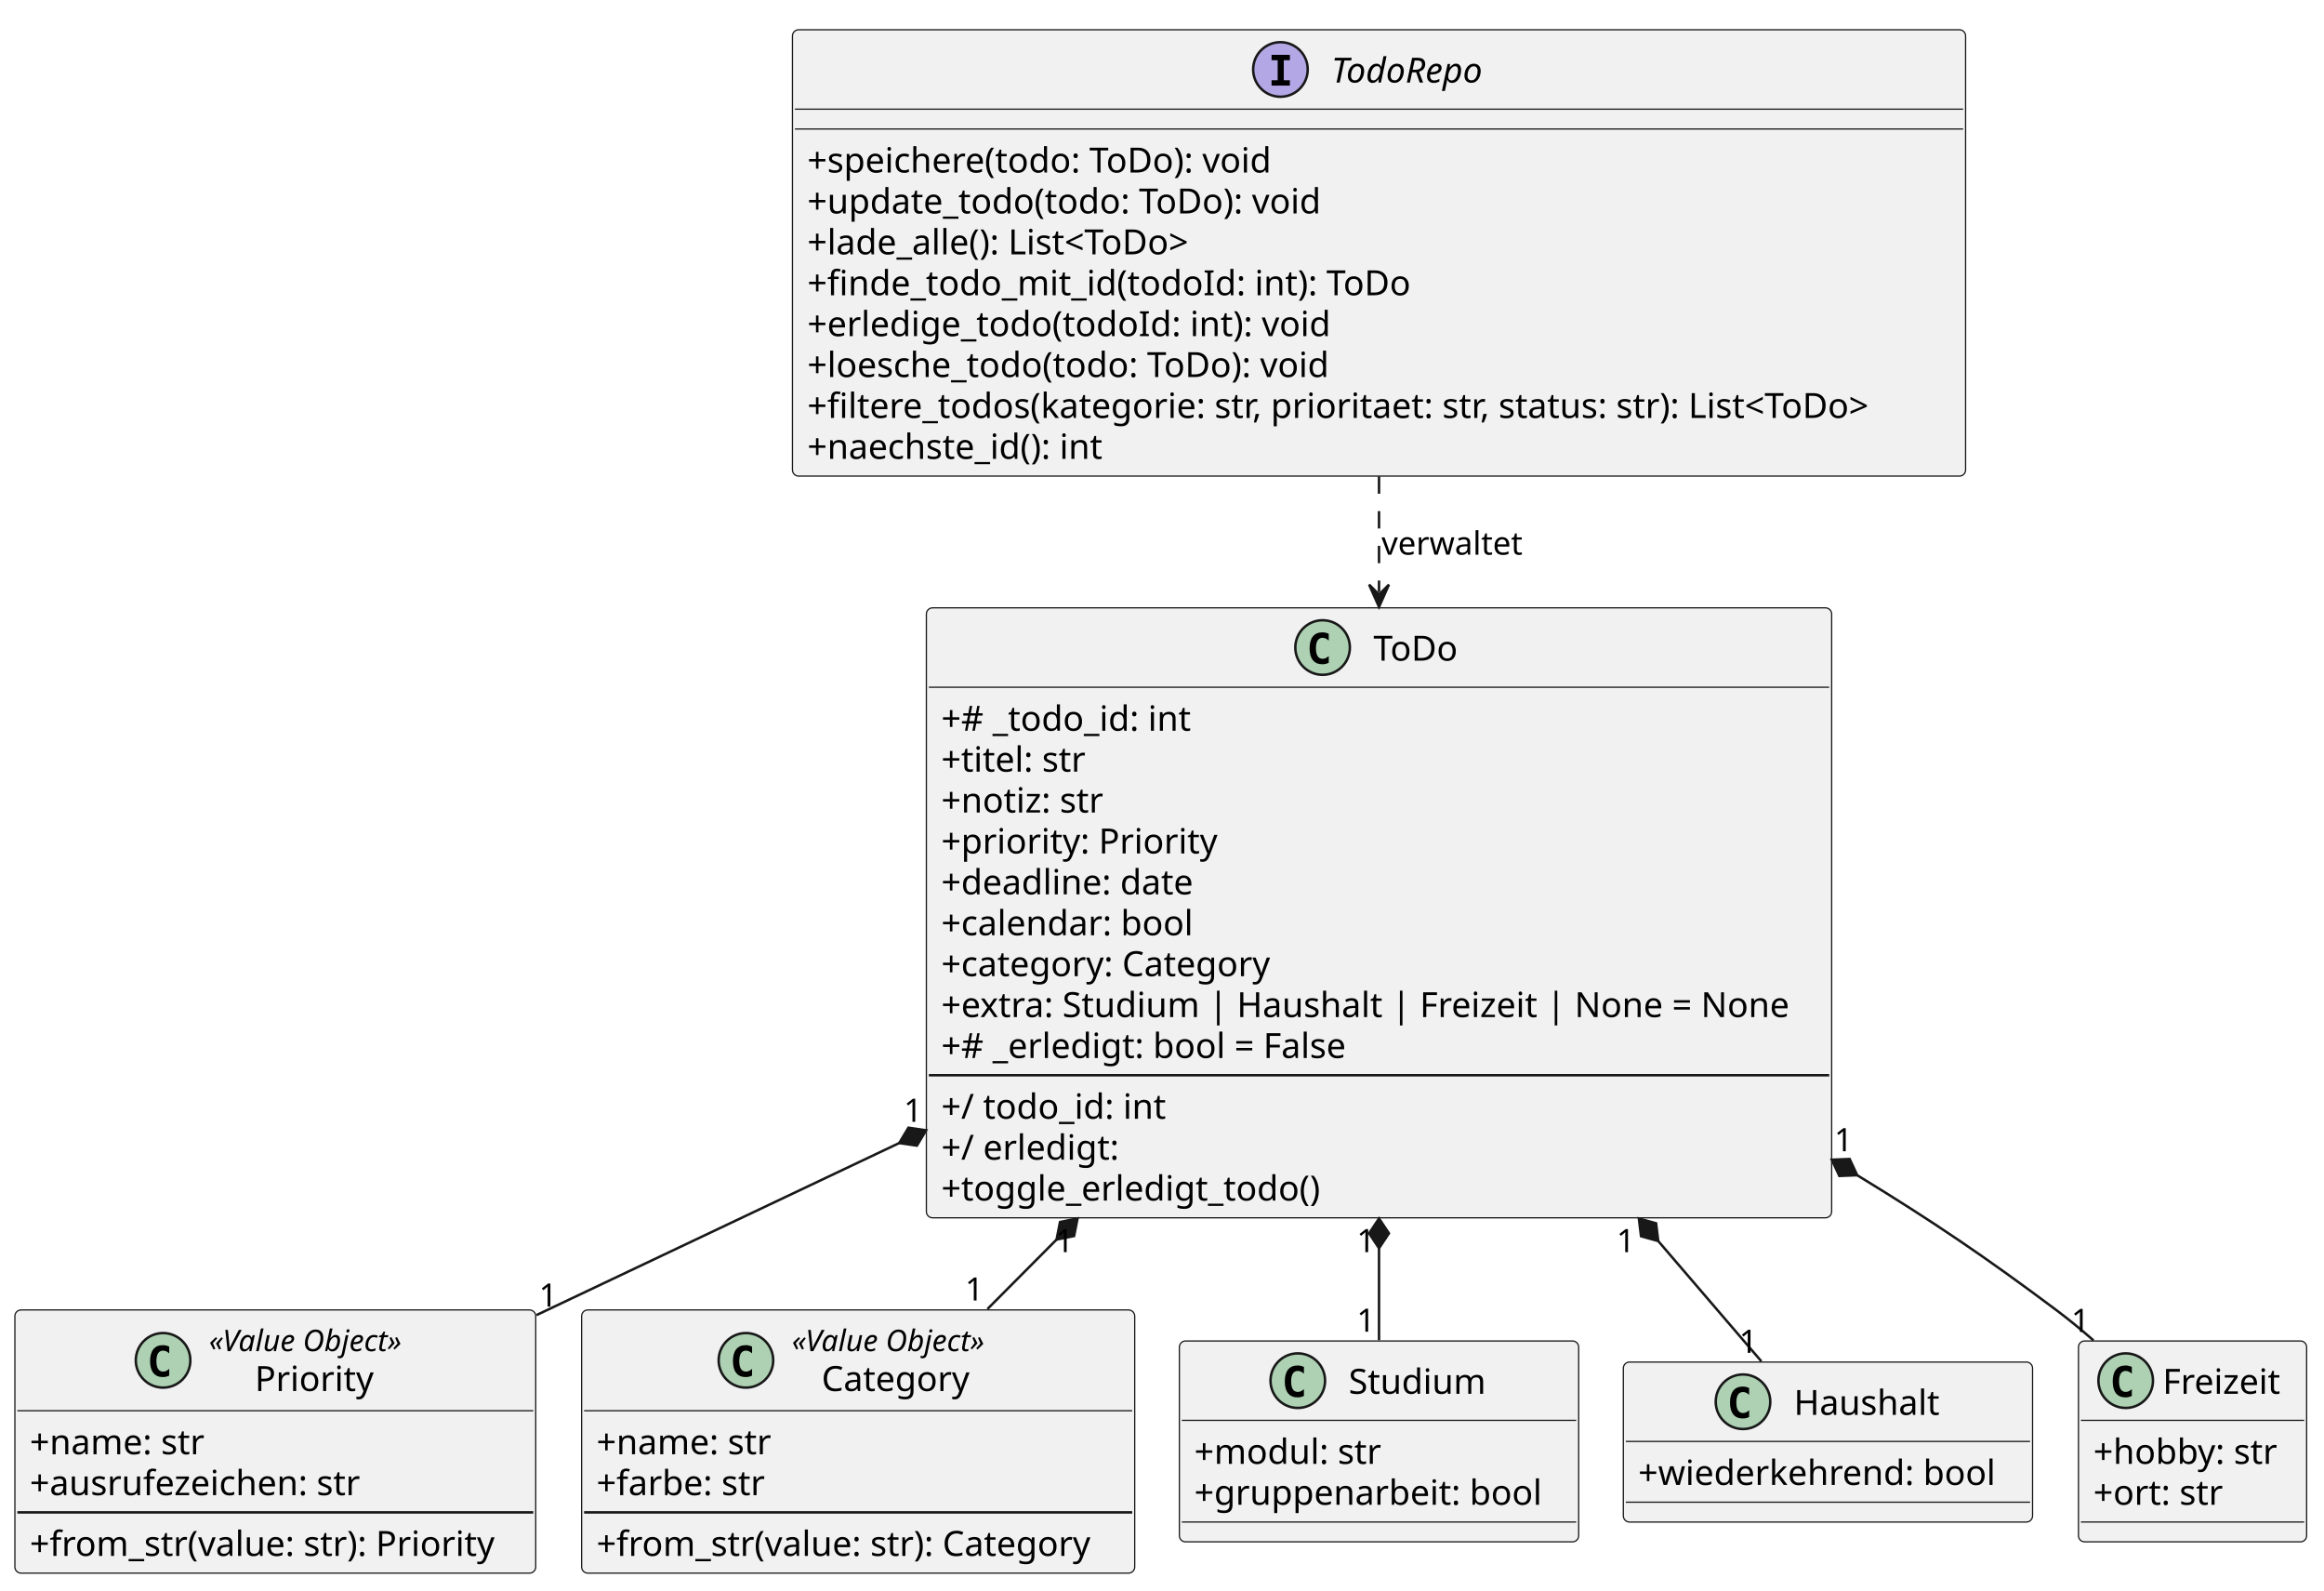
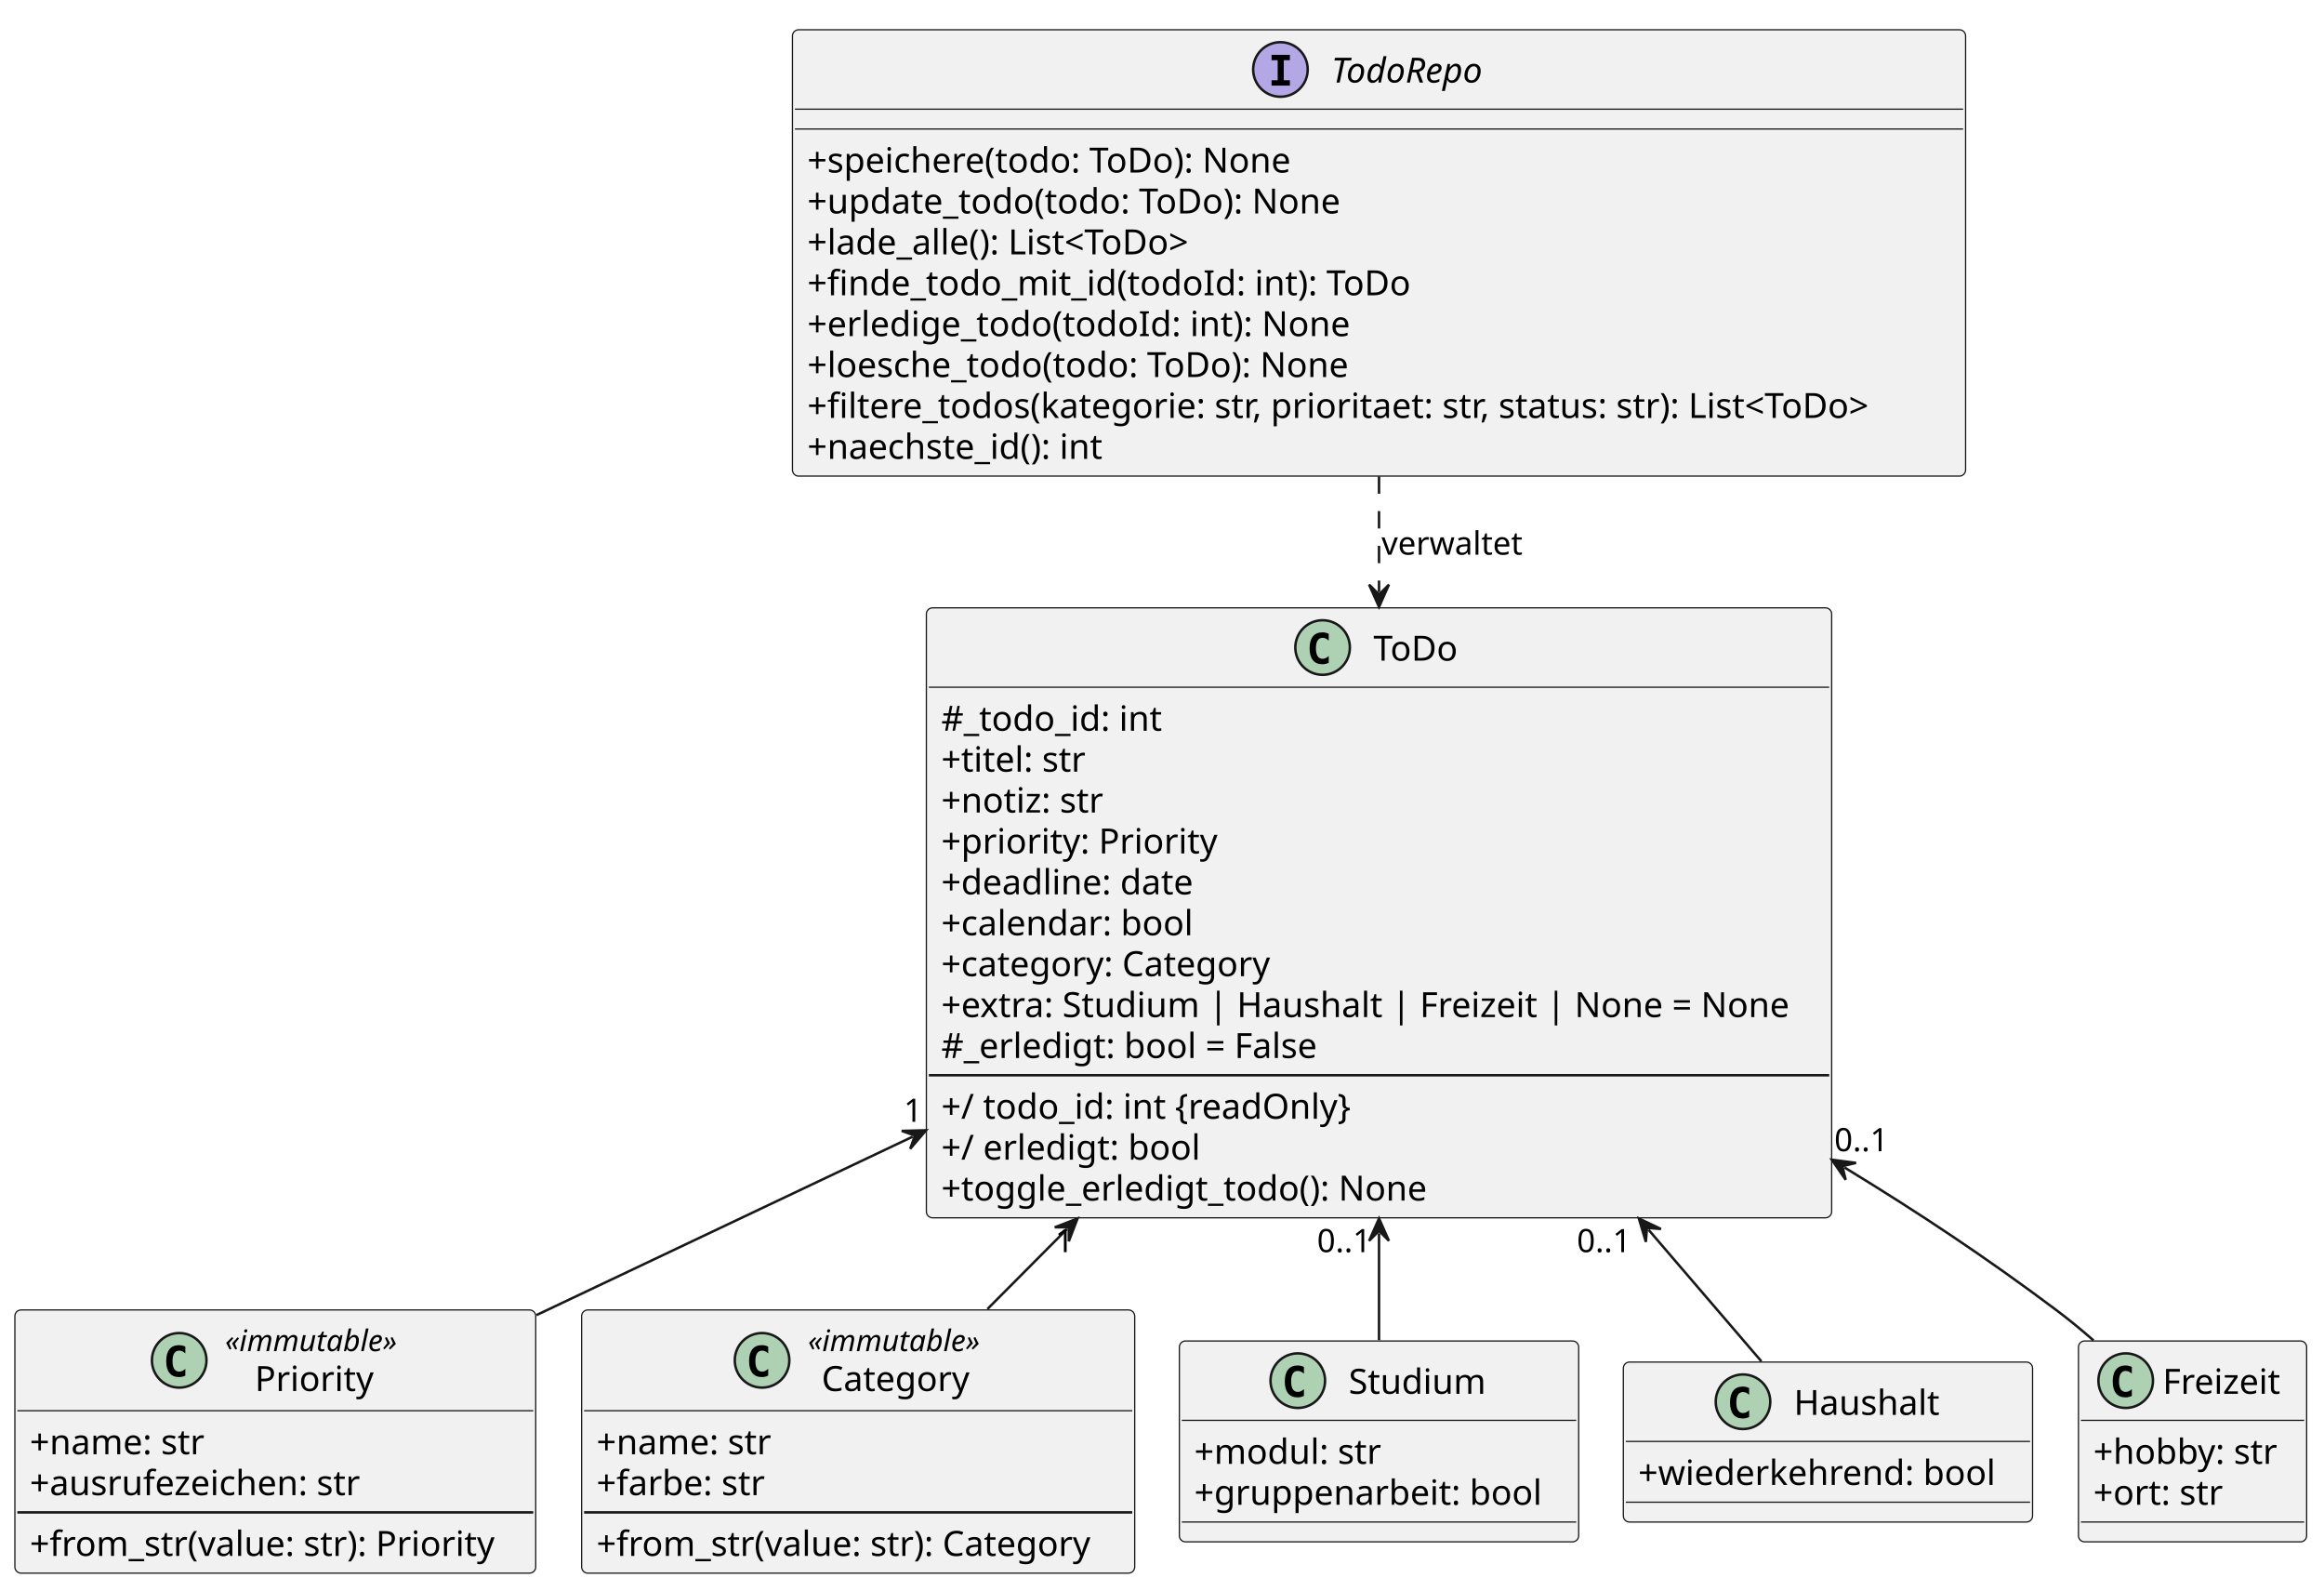
<svg xmlns="http://www.w3.org/2000/svg" contentStyleType="text/css" height="641px" preserveAspectRatio="none" style="width:937px;height:641px;background:#FFFFFF;" version="1.1" viewBox="0 0 937 641" width="937px" zoomAndPan="magnify">
  <defs />
  <g>
    <g id="elem_ToDo">
      <rect codeLine="5" fill="#F1F1F1" height="245.859" id="ToDo" rx="2.5" ry="2.5" style="stroke:#181818;stroke-width:0.5;" width="365" x="373.5" y="245" />
      <ellipse cx="533.25" cy="261" fill="#ADD1B2" rx="11" ry="11" style="stroke:#181818;stroke-width:1.0;" />
      <path d="M535.723,267.143 Q535.142,267.442 534.503,267.591 Q533.864,267.741 533.158,267.741 Q530.651,267.741 529.332,266.089 Q528.012,264.437 528.012,261.316 Q528.012,258.187 529.332,256.535 Q530.651,254.883 533.158,254.883 Q533.864,254.883 534.511,255.032 Q535.159,255.182 535.723,255.481 L535.723,258.203 Q535.092,257.622 534.499,257.352 Q533.905,257.082 533.274,257.082 Q531.93,257.082 531.245,258.149 Q530.56,259.216 530.56,261.316 Q530.56,263.408 531.245,264.474 Q531.93,265.541 533.274,265.541 Q533.905,265.541 534.499,265.271 Q535.092,265.002 535.723,264.42 Z " fill="#000000" />
      <text fill="#000000" font-family="sans-serif" font-size="14" lengthAdjust="spacing" textLength="37" x="553.75" y="266.291">ToDo</text>
      <line style="stroke:#181818;stroke-width:0.5;" x1="374.5" x2="737.5" y1="277" y2="277" />
-       <text fill="#000000" font-family="sans-serif" font-size="14" lengthAdjust="spacing" textLength="109" x="379.5" y="294.535">+# _todo_id: int</text>
+       <text fill="#000000" font-family="sans-serif" font-size="14" lengthAdjust="spacing" textLength="94" x="379.5" y="294.535">#_todo_id: int</text>
      <text fill="#000000" font-family="sans-serif" font-size="14" lengthAdjust="spacing" textLength="63" x="379.5" y="311.023">+titel: str</text>
      <text fill="#000000" font-family="sans-serif" font-size="14" lengthAdjust="spacing" textLength="72" x="379.5" y="327.512">+notiz: str</text>
      <text fill="#000000" font-family="sans-serif" font-size="14" lengthAdjust="spacing" textLength="118" x="379.5" y="344">+priority: Priority</text>
      <text fill="#000000" font-family="sans-serif" font-size="14" lengthAdjust="spacing" textLength="108" x="379.5" y="360.488">+deadline: date</text>
      <text fill="#000000" font-family="sans-serif" font-size="14" lengthAdjust="spacing" textLength="109" x="379.5" y="376.977">+calendar: bool</text>
      <text fill="#000000" font-family="sans-serif" font-size="14" lengthAdjust="spacing" textLength="140" x="379.5" y="393.465">+category: Category</text>
      <text fill="#000000" font-family="sans-serif" font-size="14" lengthAdjust="spacing" textLength="353" x="379.5" y="409.953">+extra: Studium | Haushalt | Freizeit | None = None</text>
-       <text fill="#000000" font-family="sans-serif" font-size="14" lengthAdjust="spacing" textLength="177" x="379.5" y="426.441">+# _erledigt: bool = False</text>
+       <text fill="#000000" font-family="sans-serif" font-size="14" lengthAdjust="spacing" textLength="162" x="379.5" y="426.441">#_erledigt: bool = False</text>
      <line style="stroke:#181818;stroke-width:1.0;" x1="374.5" x2="737.5" y1="433.394" y2="433.394" />
-       <text fill="#000000" font-family="sans-serif" font-size="14" lengthAdjust="spacing" textLength="100" x="379.5" y="450.93">+/ todo_id: int</text>
-       <text fill="#000000" font-family="sans-serif" font-size="14" lengthAdjust="spacing" textLength="79" x="379.5" y="467.418">+/ erledigt:</text>
-       <text fill="#000000" font-family="sans-serif" font-size="14" lengthAdjust="spacing" textLength="164" x="379.5" y="483.906">+toggle_erledigt_todo()</text>
+       <text fill="#000000" font-family="sans-serif" font-size="14" lengthAdjust="spacing" textLength="176" x="379.5" y="450.93">+/ todo_id: int {readOnly}</text>
+       <text fill="#000000" font-family="sans-serif" font-size="14" lengthAdjust="spacing" textLength="114" x="379.5" y="467.418">+/ erledigt: bool</text>
+       <text fill="#000000" font-family="sans-serif" font-size="14" lengthAdjust="spacing" textLength="208" x="379.5" y="483.906">+toggle_erledigt_todo(): None</text>
    </g>
    <g id="elem_Priority">
      <rect codeLine="21" fill="#F1F1F1" height="106.086" id="Priority" rx="2.5" ry="2.5" style="stroke:#181818;stroke-width:0.5;" width="210" x="6" y="528" />
-       <ellipse cx="65.75" cy="548.311" fill="#ADD1B2" rx="11" ry="11" style="stroke:#181818;stroke-width:1.0;" />
-       <path d="M68.223,554.454 Q67.642,554.752 67.003,554.902 Q66.364,555.051 65.658,555.051 Q63.151,555.051 61.831,553.399 Q60.512,551.748 60.512,548.626 Q60.512,545.497 61.831,543.845 Q63.151,542.193 65.658,542.193 Q66.364,542.193 67.011,542.343 Q67.659,542.492 68.223,542.791 L68.223,545.514 Q67.592,544.933 66.999,544.663 Q66.405,544.393 65.774,544.393 Q64.43,544.393 63.745,545.46 Q63.06,546.526 63.06,548.626 Q63.06,550.718 63.745,551.785 Q64.43,552.852 65.774,552.852 Q66.405,552.852 66.999,552.582 Q67.592,552.312 68.223,551.731 Z " fill="#000000" />
-       <text fill="#000000" font-family="sans-serif" font-size="12" font-style="italic" lengthAdjust="spacing" textLength="86" x="84.25" y="544.602">«Value Object»</text>
+       <ellipse cx="72.25" cy="548.311" fill="#ADD1B2" rx="11" ry="11" style="stroke:#181818;stroke-width:1.0;" />
+       <path d="M74.723,554.454 Q74.142,554.752 73.503,554.902 Q72.864,555.051 72.158,555.051 Q69.651,555.051 68.332,553.399 Q67.012,551.748 67.012,548.626 Q67.012,545.497 68.332,543.845 Q69.651,542.193 72.158,542.193 Q72.864,542.193 73.511,542.343 Q74.159,542.492 74.723,542.791 L74.723,545.514 Q74.092,544.933 73.499,544.663 Q72.905,544.393 72.274,544.393 Q70.93,544.393 70.245,545.46 Q69.56,546.526 69.56,548.626 Q69.56,550.718 70.245,551.785 Q70.93,552.852 72.274,552.852 Q72.905,552.852 73.499,552.582 Q74.092,552.312 74.723,551.731 Z " fill="#000000" />
+       <text fill="#000000" font-family="sans-serif" font-size="12" font-style="italic" lengthAdjust="spacing" textLength="73" x="90.75" y="544.602">«immutable»</text>
      <text fill="#000000" font-family="sans-serif" font-size="14" lengthAdjust="spacing" textLength="49" x="102.75" y="560.668">Priority</text>
      <line style="stroke:#181818;stroke-width:0.5;" x1="7" x2="215" y1="568.621" y2="568.621" />
      <text fill="#000000" font-family="sans-serif" font-size="14" lengthAdjust="spacing" textLength="75" x="12" y="586.156">+name: str</text>
      <text fill="#000000" font-family="sans-serif" font-size="14" lengthAdjust="spacing" textLength="142" x="12" y="602.644">+ausrufezeichen: str</text>
      <line style="stroke:#181818;stroke-width:1.0;" x1="7" x2="215" y1="609.598" y2="609.598" />
      <text fill="#000000" font-family="sans-serif" font-size="14" lengthAdjust="spacing" textLength="198" x="12" y="627.133">+from_str(value: str): Priority</text>
    </g>
    <g id="elem_Category">
      <rect codeLine="28" fill="#F1F1F1" height="106.086" id="Category" rx="2.5" ry="2.5" style="stroke:#181818;stroke-width:0.5;" width="223" x="234.5" y="528" />
-       <ellipse cx="300.75" cy="548.311" fill="#ADD1B2" rx="11" ry="11" style="stroke:#181818;stroke-width:1.0;" />
-       <path d="M303.223,554.454 Q302.642,554.752 302.003,554.902 Q301.364,555.051 300.658,555.051 Q298.151,555.051 296.832,553.399 Q295.512,551.748 295.512,548.626 Q295.512,545.497 296.832,543.845 Q298.151,542.193 300.658,542.193 Q301.364,542.193 302.011,542.343 Q302.659,542.492 303.223,542.791 L303.223,545.514 Q302.592,544.933 301.999,544.663 Q301.405,544.393 300.774,544.393 Q299.43,544.393 298.745,545.46 Q298.06,546.526 298.06,548.626 Q298.06,550.718 298.745,551.785 Q299.43,552.852 300.774,552.852 Q301.405,552.852 301.999,552.582 Q302.592,552.312 303.223,551.731 Z " fill="#000000" />
-       <text fill="#000000" font-family="sans-serif" font-size="12" font-style="italic" lengthAdjust="spacing" textLength="86" x="319.25" y="544.602">«Value Object»</text>
+       <ellipse cx="307.25" cy="548.311" fill="#ADD1B2" rx="11" ry="11" style="stroke:#181818;stroke-width:1.0;" />
+       <path d="M309.723,554.454 Q309.142,554.752 308.503,554.902 Q307.864,555.051 307.158,555.051 Q304.651,555.051 303.332,553.399 Q302.012,551.748 302.012,548.626 Q302.012,545.497 303.332,543.845 Q304.651,542.193 307.158,542.193 Q307.864,542.193 308.511,542.343 Q309.159,542.492 309.723,542.791 L309.723,545.514 Q309.092,544.933 308.499,544.663 Q307.905,544.393 307.274,544.393 Q305.93,544.393 305.245,545.46 Q304.56,546.526 304.56,548.626 Q304.56,550.718 305.245,551.785 Q305.93,552.852 307.274,552.852 Q307.905,552.852 308.499,552.582 Q309.092,552.312 309.723,551.731 Z " fill="#000000" />
+       <text fill="#000000" font-family="sans-serif" font-size="12" font-style="italic" lengthAdjust="spacing" textLength="73" x="325.75" y="544.602">«immutable»</text>
      <text fill="#000000" font-family="sans-serif" font-size="14" lengthAdjust="spacing" textLength="62" x="331.25" y="560.668">Category</text>
      <line style="stroke:#181818;stroke-width:0.5;" x1="235.5" x2="456.5" y1="568.621" y2="568.621" />
      <text fill="#000000" font-family="sans-serif" font-size="14" lengthAdjust="spacing" textLength="75" x="240.5" y="586.156">+name: str</text>
      <text fill="#000000" font-family="sans-serif" font-size="14" lengthAdjust="spacing" textLength="73" x="240.5" y="602.644">+farbe: str</text>
      <line style="stroke:#181818;stroke-width:1.0;" x1="235.5" x2="456.5" y1="609.598" y2="609.598" />
      <text fill="#000000" font-family="sans-serif" font-size="14" lengthAdjust="spacing" textLength="211" x="240.5" y="627.133">+from_str(value: str): Category</text>
    </g>
    <g id="elem_Studium">
      <rect codeLine="35" fill="#F1F1F1" height="80.977" id="Studium" rx="2.5" ry="2.5" style="stroke:#181818;stroke-width:0.5;" width="161" x="475.5" y="540.5" />
      <ellipse cx="523.25" cy="556.5" fill="#ADD1B2" rx="11" ry="11" style="stroke:#181818;stroke-width:1.0;" />
      <path d="M525.723,562.643 Q525.142,562.942 524.503,563.091 Q523.864,563.241 523.158,563.241 Q520.651,563.241 519.332,561.589 Q518.012,559.937 518.012,556.816 Q518.012,553.687 519.332,552.035 Q520.651,550.383 523.158,550.383 Q523.864,550.383 524.511,550.532 Q525.159,550.682 525.723,550.981 L525.723,553.703 Q525.092,553.122 524.499,552.852 Q523.905,552.582 523.274,552.582 Q521.93,552.582 521.245,553.649 Q520.56,554.716 520.56,556.816 Q520.56,558.908 521.245,559.974 Q521.93,561.041 523.274,561.041 Q523.905,561.041 524.499,560.771 Q525.092,560.501 525.723,559.92 Z " fill="#000000" />
      <text fill="#000000" font-family="sans-serif" font-size="14" lengthAdjust="spacing" textLength="57" x="543.75" y="561.791">Studium</text>
      <line style="stroke:#181818;stroke-width:0.5;" x1="476.5" x2="635.5" y1="572.5" y2="572.5" />
      <text fill="#000000" font-family="sans-serif" font-size="14" lengthAdjust="spacing" textLength="81" x="481.5" y="590.035">+modul: str</text>
      <text fill="#000000" font-family="sans-serif" font-size="14" lengthAdjust="spacing" textLength="149" x="481.5" y="606.523">+gruppenarbeit: bool</text>
      <line style="stroke:#181818;stroke-width:0.5;" x1="476.5" x2="635.5" y1="613.477" y2="613.477" />
    </g>
    <g id="elem_Haushalt">
      <rect codeLine="40" fill="#F1F1F1" height="64.488" id="Haushalt" rx="2.5" ry="2.5" style="stroke:#181818;stroke-width:0.5;" width="165" x="654.5" y="549" />
      <ellipse cx="702.75" cy="565" fill="#ADD1B2" rx="11" ry="11" style="stroke:#181818;stroke-width:1.0;" />
      <path d="M705.223,571.143 Q704.642,571.442 704.003,571.591 Q703.364,571.741 702.658,571.741 Q700.151,571.741 698.832,570.089 Q697.512,568.437 697.512,565.316 Q697.512,562.187 698.832,560.535 Q700.151,558.883 702.658,558.883 Q703.364,558.883 704.011,559.032 Q704.659,559.182 705.223,559.481 L705.223,562.203 Q704.592,561.622 703.999,561.352 Q703.405,561.082 702.774,561.082 Q701.43,561.082 700.745,562.149 Q700.06,563.216 700.06,565.316 Q700.06,567.408 700.745,568.474 Q701.43,569.541 702.774,569.541 Q703.405,569.541 703.999,569.271 Q704.592,569.001 705.223,568.42 Z " fill="#000000" />
      <text fill="#000000" font-family="sans-serif" font-size="14" lengthAdjust="spacing" textLength="60" x="723.25" y="570.291">Haushalt</text>
      <line style="stroke:#181818;stroke-width:0.5;" x1="655.5" x2="818.5" y1="581" y2="581" />
      <text fill="#000000" font-family="sans-serif" font-size="14" lengthAdjust="spacing" textLength="153" x="660.5" y="598.535">+wiederkehrend: bool</text>
      <line style="stroke:#181818;stroke-width:0.5;" x1="655.5" x2="818.5" y1="605.488" y2="605.488" />
    </g>
    <g id="elem_Freizeit">
      <rect codeLine="44" fill="#F1F1F1" height="80.977" id="Freizeit" rx="2.5" ry="2.5" style="stroke:#181818;stroke-width:0.5;" width="92" x="838" y="540.5" />
      <ellipse cx="857.05" cy="556.5" fill="#ADD1B2" rx="11" ry="11" style="stroke:#181818;stroke-width:1.0;" />
      <path d="M859.523,562.643 Q858.942,562.942 858.303,563.091 Q857.664,563.241 856.958,563.241 Q854.451,563.241 853.131,561.589 Q851.812,559.937 851.812,556.816 Q851.812,553.687 853.131,552.035 Q854.451,550.383 856.958,550.383 Q857.664,550.383 858.311,550.532 Q858.959,550.682 859.523,550.981 L859.523,553.703 Q858.892,553.122 858.299,552.852 Q857.705,552.582 857.074,552.582 Q855.73,552.582 855.045,553.649 Q854.36,554.716 854.36,556.816 Q854.36,558.908 855.045,559.974 Q855.73,561.041 857.074,561.041 Q857.705,561.041 858.299,560.771 Q858.892,560.501 859.523,559.92 Z " fill="#000000" />
      <text fill="#000000" font-family="sans-serif" font-size="14" lengthAdjust="spacing" textLength="51" x="871.95" y="561.791">Freizeit</text>
      <line style="stroke:#181818;stroke-width:0.5;" x1="839" x2="929" y1="572.5" y2="572.5" />
      <text fill="#000000" font-family="sans-serif" font-size="14" lengthAdjust="spacing" textLength="80" x="844" y="590.035">+hobby: str</text>
      <text fill="#000000" font-family="sans-serif" font-size="14" lengthAdjust="spacing" textLength="57" x="844" y="606.523">+ort: str</text>
      <line style="stroke:#181818;stroke-width:0.5;" x1="839" x2="929" y1="613.477" y2="613.477" />
    </g>
    <g id="elem_TodoRepo">
      <rect codeLine="49" fill="#F1F1F1" height="179.906" id="TodoRepo" rx="2.5" ry="2.5" style="stroke:#181818;stroke-width:0.5;" width="473" x="319.5" y="12" />
      <ellipse cx="516.25" cy="28" fill="#B4A7E5" rx="11" ry="11" style="stroke:#181818;stroke-width:1.0;" />
      <path d="M512.678,24.265 L512.678,22.107 L520.057,22.107 L520.057,24.265 L517.592,24.265 L517.592,32.342 L520.057,32.342 L520.057,34.5 L512.678,34.5 L512.678,32.342 L515.143,32.342 L515.143,24.265 Z " fill="#000000" />
      <text fill="#000000" font-family="sans-serif" font-size="14" font-style="italic" lengthAdjust="spacing" textLength="71" x="536.75" y="33.291">TodoRepo</text>
      <line style="stroke:#181818;stroke-width:0.5;" x1="320.5" x2="791.5" y1="44" y2="44" />
      <line style="stroke:#181818;stroke-width:0.5;" x1="320.5" x2="791.5" y1="52" y2="52" />
-       <text fill="#000000" font-family="sans-serif" font-size="14" lengthAdjust="spacing" textLength="201" x="325.5" y="69.535">+speichere(todo: ToDo): void</text>
-       <text fill="#000000" font-family="sans-serif" font-size="14" lengthAdjust="spacing" textLength="222" x="325.5" y="86.023">+update_todo(todo: ToDo): void</text>
+       <text fill="#000000" font-family="sans-serif" font-size="14" lengthAdjust="spacing" textLength="208" x="325.5" y="69.535">+speichere(todo: ToDo): None</text>
+       <text fill="#000000" font-family="sans-serif" font-size="14" lengthAdjust="spacing" textLength="229" x="325.5" y="86.023">+update_todo(todo: ToDo): None</text>
      <text fill="#000000" font-family="sans-serif" font-size="14" lengthAdjust="spacing" textLength="171" x="325.5" y="102.512">+lade_alle(): List&lt;ToDo&gt;</text>
      <text fill="#000000" font-family="sans-serif" font-size="14" lengthAdjust="spacing" textLength="260" x="325.5" y="119">+finde_todo_mit_id(todoId: int): ToDo</text>
-       <text fill="#000000" font-family="sans-serif" font-size="14" lengthAdjust="spacing" textLength="224" x="325.5" y="135.488">+erledige_todo(todoId: int): void</text>
-       <text fill="#000000" font-family="sans-serif" font-size="14" lengthAdjust="spacing" textLength="226" x="325.5" y="151.977">+loesche_todo(todo: ToDo): void</text>
+       <text fill="#000000" font-family="sans-serif" font-size="14" lengthAdjust="spacing" textLength="231" x="325.5" y="135.488">+erledige_todo(todoId: int): None</text>
+       <text fill="#000000" font-family="sans-serif" font-size="14" lengthAdjust="spacing" textLength="233" x="325.5" y="151.977">+loesche_todo(todo: ToDo): None</text>
      <text fill="#000000" font-family="sans-serif" font-size="14" lengthAdjust="spacing" textLength="461" x="325.5" y="168.465">+filtere_todos(kategorie: str, prioritaet: str, status: str): List&lt;ToDo&gt;</text>
      <text fill="#000000" font-family="sans-serif" font-size="14" lengthAdjust="spacing" textLength="128" x="325.5" y="184.953">+naechste_id(): int</text>
    </g>
-     <polygon fill="#181818" points="556,491.128,552,497.128,556,503.128,560,497.128,556,491.128" style="stroke:#181818;stroke-width:1.0;" />
-     <path d="M556,503.128 C556,520.809 556,525.85 556,540.198 " fill="none" style="stroke:#181818;stroke-width:1.0;" />
-     <text fill="#000000" font-family="sans-serif" font-size="13" lengthAdjust="spacing" textLength="8" x="547" y="536.767">1</text>
-     <text fill="#000000" font-family="sans-serif" font-size="13" lengthAdjust="spacing" textLength="8" x="547" y="504.697">1</text>
-     <polygon fill="#181818" points="660.764,491.128,661.635,498.287,668.577,500.237,667.707,493.078,660.764,491.128" style="stroke:#181818;stroke-width:1.0;" />
-     <path d="M668.577,500.237 C686.871,521.562 696.554,532.85 710.16,548.712 " fill="none" style="stroke:#181818;stroke-width:1.0;" />
-     <text fill="#000000" font-family="sans-serif" font-size="13" lengthAdjust="spacing" textLength="8" x="701.16" y="545.28">1</text>
-     <text fill="#000000" font-family="sans-serif" font-size="13" lengthAdjust="spacing" textLength="8" x="651.764" y="504.697">1</text>
-     <polygon fill="#181818" points="738.553,467.447,741.591,473.987,748.796,473.699,745.759,467.159,738.553,467.447" style="stroke:#181818;stroke-width:1.0;" />
-     <path d="M748.796,473.699 C779.778,492.609 800.784,506.887 829,528 C834.05,531.779 839.14,535.969 844.077,540.283 " fill="none" style="stroke:#181818;stroke-width:1.0;" />
-     <text fill="#000000" font-family="sans-serif" font-size="13" lengthAdjust="spacing" textLength="8" x="835.077" y="536.851">1</text>
-     <text fill="#000000" font-family="sans-serif" font-size="13" lengthAdjust="spacing" textLength="8" x="739.553" y="464.015">1</text>
-     <polygon fill="#181818" points="373.396,455.583,366.261,454.539,362.553,460.724,369.689,461.768,373.396,455.583" style="stroke:#181818;stroke-width:1.0;" />
-     <path d="M362.553,460.724 C309.062,486.088 263.232,507.818 216.298,530.072 " fill="none" style="stroke:#181818;stroke-width:1.0;" />
-     <text fill="#000000" font-family="sans-serif" font-size="13" lengthAdjust="spacing" textLength="8" x="217.298" y="526.641">1</text>
+     <polygon fill="#181818" points="556,491.128,552,500.128,556,496.128,560,500.128,556,491.128" style="stroke:#181818;stroke-width:1.0;" />
+     <path d="M556,497.128 C556,514.809 556,525.85 556,540.198 " fill="none" style="stroke:#181818;stroke-width:1.0;" />
+     <text fill="#000000" font-family="sans-serif" font-size="13" lengthAdjust="spacing" textLength="24" x="531" y="504.697">0..1</text>
+     <polygon fill="#181818" points="660.764,491.128,663.588,500.564,664.02,494.924,669.66,495.355,660.764,491.128" style="stroke:#181818;stroke-width:1.0;" />
+     <path d="M664.671,495.683 C682.965,517.008 696.554,532.85 710.16,548.712 " fill="none" style="stroke:#181818;stroke-width:1.0;" />
+     <text fill="#000000" font-family="sans-serif" font-size="13" lengthAdjust="spacing" textLength="24" x="635.764" y="504.697">0..1</text>
+     <polygon fill="#181818" points="738.553,467.447,744.151,475.55,742.821,470.052,748.319,468.721,738.553,467.447" style="stroke:#181818;stroke-width:1.0;" />
+     <path d="M743.675,470.573 C774.657,489.483 800.784,506.887 829,528 C834.05,531.779 839.14,535.969 844.077,540.283 " fill="none" style="stroke:#181818;stroke-width:1.0;" />
+     <text fill="#000000" font-family="sans-serif" font-size="13" lengthAdjust="spacing" textLength="24" x="739.553" y="464.015">0..1</text>
+     <polygon fill="#181818" points="373.396,455.583,363.55,455.825,368.878,457.725,366.978,463.053,373.396,455.583" style="stroke:#181818;stroke-width:1.0;" />
+     <path d="M367.975,458.154 C314.483,483.517 263.232,507.818 216.298,530.072 " fill="none" style="stroke:#181818;stroke-width:1.0;" />
    <text fill="#000000" font-family="sans-serif" font-size="13" lengthAdjust="spacing" textLength="8" x="364.396" y="452.151">1</text>
-     <polygon fill="#181818" points="434.45,491.128,427.383,492.56,425.985,499.634,433.053,498.203,434.45,491.128" style="stroke:#181818;stroke-width:1.0;" />
-     <path d="M425.985,499.634 C413.287,512.393 409.384,516.314 398.117,527.635 " fill="none" style="stroke:#181818;stroke-width:1.0;" />
-     <text fill="#000000" font-family="sans-serif" font-size="13" lengthAdjust="spacing" textLength="8" x="389.117" y="524.203">1</text>
+     <polygon fill="#181818" points="434.45,491.128,425.266,494.686,430.923,494.673,430.937,500.329,434.45,491.128" style="stroke:#181818;stroke-width:1.0;" />
+     <path d="M430.218,495.381 C417.519,508.14 409.384,516.314 398.117,527.635 " fill="none" style="stroke:#181818;stroke-width:1.0;" />
    <text fill="#000000" font-family="sans-serif" font-size="13" lengthAdjust="spacing" textLength="8" x="425.45" y="504.697">1</text>
    <polygon fill="#181818" points="556,244.637,560,235.637,556,239.637,552,235.637,556,244.637" style="stroke:#181818;stroke-width:1.0;" />
    <path d="M556,192.01 C556,208.925 556,220.898 556,238.637 " fill="none" style="stroke:#181818;stroke-width:1.0;stroke-dasharray:7.0,7.0;" />
    <text fill="#000000" font-family="sans-serif" font-size="13" lengthAdjust="spacing" textLength="57" x="557" y="223.568">verwaltet</text>
  </g>
</svg>
